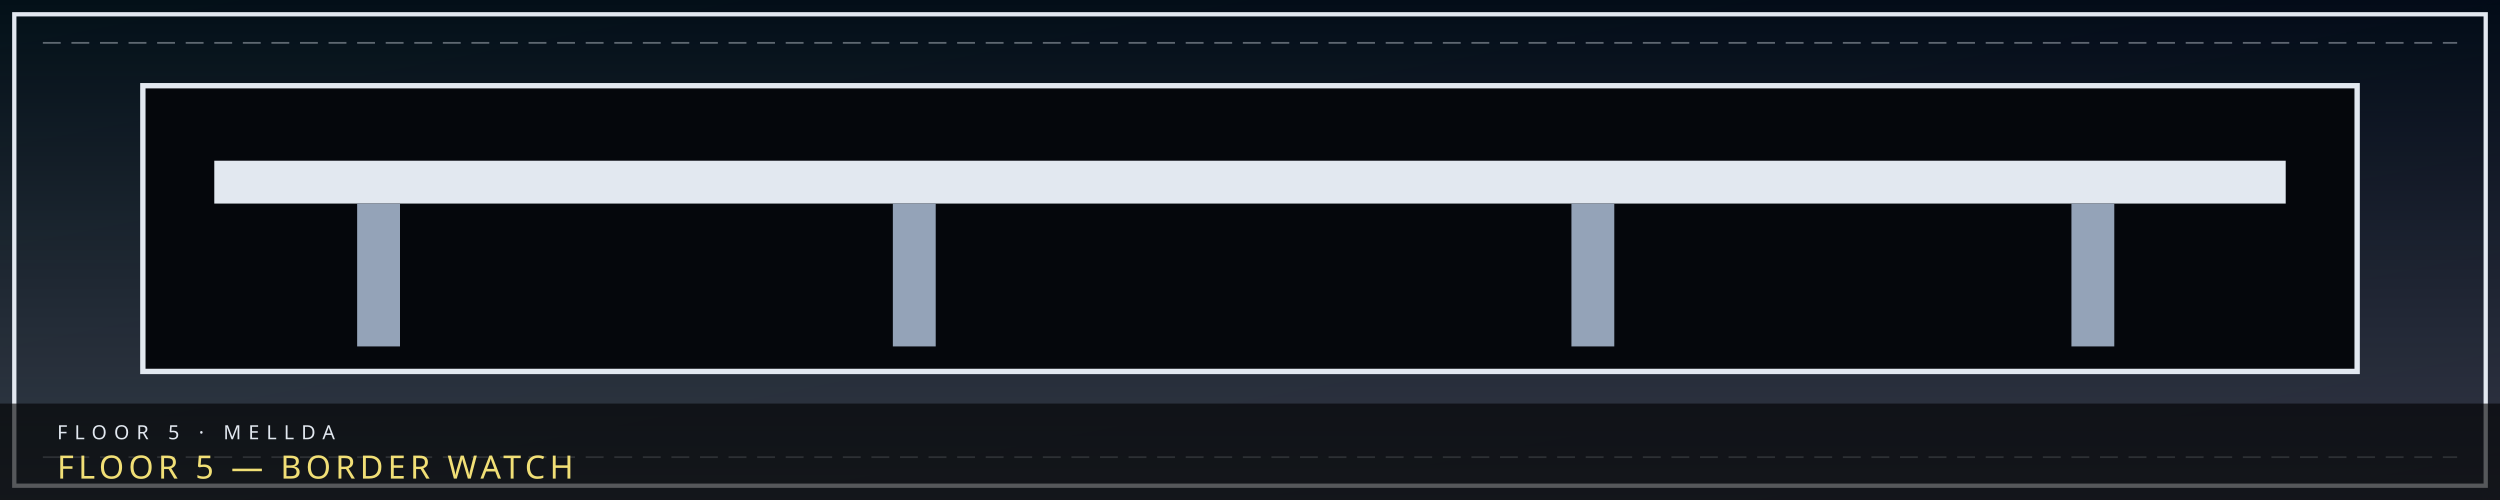
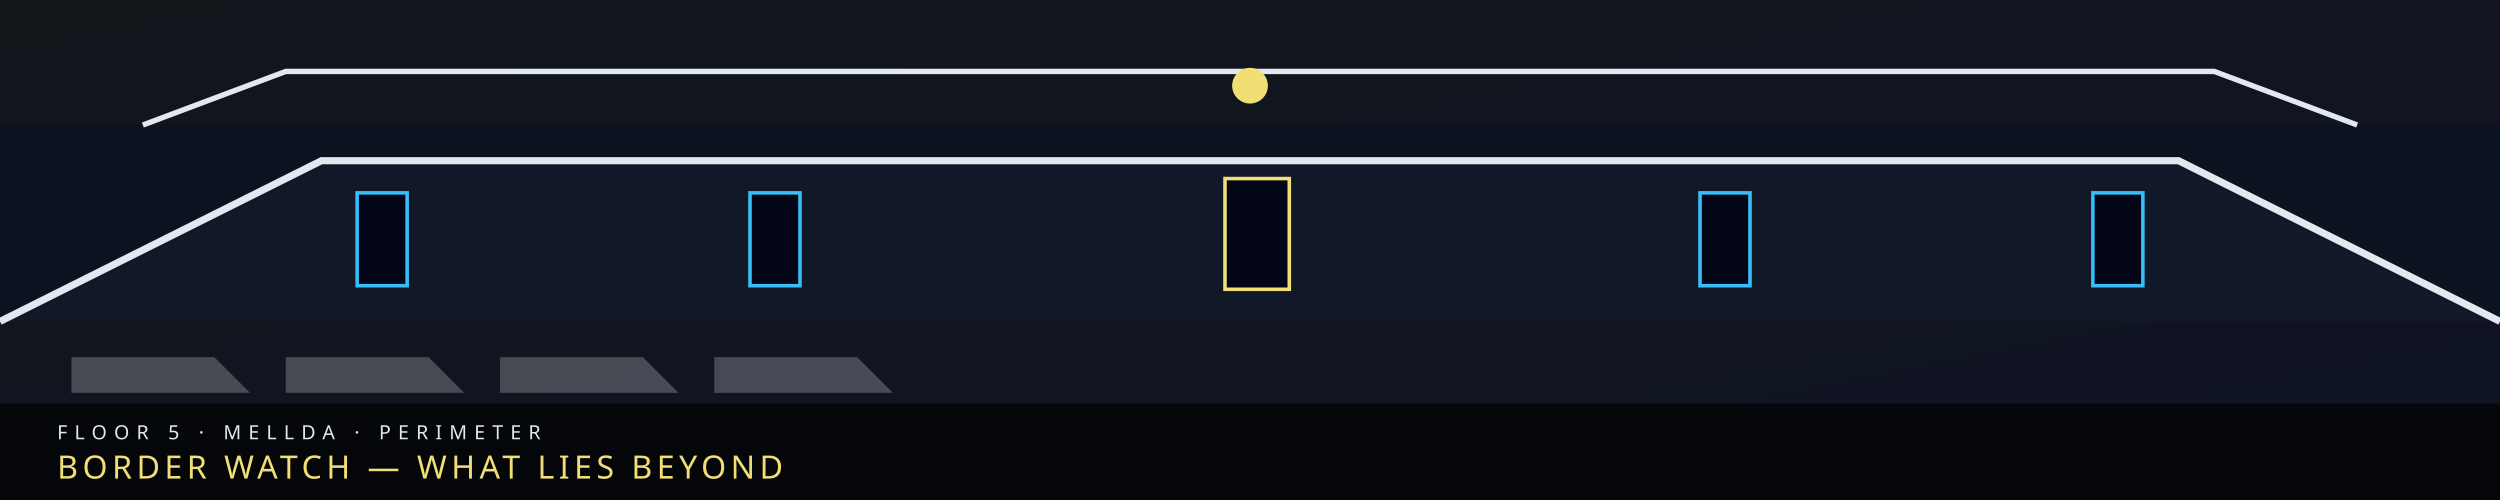
- <svg xmlns="http://www.w3.org/2000/svg" viewBox="0 0 1400 280" width="1400" height="280" role="img" aria-label="FLOOR 5  —  BORDER WATCH">
+ <svg xmlns="http://www.w3.org/2000/svg" viewBox="0 0 1400 280" width="1400" height="280" role="img" aria-label="Floor 5 Border Watch — perimeter bulwark and watch slits">
  <defs>
    <linearGradient id="bgf5b" x1="0" y1="0" x2="1" y2="1">
-       <stop offset="0" stop-color="#031018" />
+       <stop offset="0" stop-color="#05080e" />
      <stop offset="1" stop-color="#020617" />
    </linearGradient>
-     <linearGradient id="fdf5b" x1="0" y1="0" x2="0" y2="1">
-       <stop offset="0" stop-color="#e2e8f0" stop-opacity="0" />
-       <stop offset="1" stop-color="#e2e8f0" stop-opacity=".22" />
+     <linearGradient id="acf5b" x1="0" y1="0" x2="0" y2="1">
+       <stop offset="0" stop-color="#e2e8f0" />
+       <stop offset="1" stop-color="#000" />
    </linearGradient>
+     <filter id="glf5b" x="-20%" y="-20%" width="140%" height="140%">
+       <feGaussianBlur stdDeviation="2.4" result="b" />
+       <feMerge>
+         <feMergeNode in="b" />
+         <feMergeNode in="SourceGraphic" />
+       </feMerge>
+     </filter>
  </defs>
  <rect width="1400" height="280" fill="url(#bgf5b)" />
-   <rect width="1400" height="280" fill="url(#fdf5b)" />
-   <polygon points="8,8 1392,8 1392,272 8,272" fill="none" stroke="#e2e8f0" stroke-width="2.4" />
-   <line x1="24" y1="24" x2="1376" y2="24" stroke="#e2e8f0" stroke-width="1" stroke-dasharray="10 6" opacity=".4" />
-   <line x1="24" y1="256" x2="1376" y2="256" stroke="#e2e8f0" stroke-width="1" stroke-dasharray="10 6" opacity=".4" />
-   <rect x="80" y="48" width="1240" height="160" fill="#05070c" stroke="#e2e8f0" stroke-width="3" />
-   <rect x="120" y="90" width="1160" height="24" fill="#e2e8f0" />
-   <rect x="200" y="114" width="24" height="80" fill="#94a3b8" />
-   <rect x="500" y="114" width="24" height="80" fill="#94a3b8" />
-   <rect x="880" y="114" width="24" height="80" fill="#94a3b8" />
-   <rect x="1160" y="114" width="24" height="80" fill="#94a3b8" />
-   <rect x="0" y="226" width="1400" height="54" fill="#000" opacity=".62" />
-   <text x="32" y="246" fill="#e2e8f0" font-family="Impact, Arial Black, sans-serif" font-size="11" letter-spacing="4">FLOOR 5  ·  MELLDA</text>
-   <text x="32" y="268" fill="#f1df76" font-family="Impact, Arial Black, sans-serif" font-size="18" letter-spacing="2.5">FLOOR 5  —  BORDER WATCH</text>
+   <rect width="1400" height="280" fill="#e2e8f0" opacity=".06" />
+   <rect x="0" y="70" width="1400" height="110" fill="#0b1220" />
+   <path d="M0 180 L180 90 H1220 L1400 180" fill="#111827" stroke="#e2e8f0" stroke-width="4" />
+   <rect x="200" y="108" width="28" height="52" fill="#020617" stroke="#38bdf8" stroke-width="2" />
+   <rect x="420" y="108" width="28" height="52" fill="#020617" stroke="#38bdf8" stroke-width="2" />
+   <rect x="686" y="100" width="36" height="62" fill="#020617" stroke="#f1df76" stroke-width="2" />
+   <rect x="952" y="108" width="28" height="52" fill="#020617" stroke="#38bdf8" stroke-width="2" />
+   <rect x="1172" y="108" width="28" height="52" fill="#020617" stroke="#38bdf8" stroke-width="2" />
+   <path d="M80 70 L160 40 H1240 L1320 70" fill="none" stroke="#e2e8f0" stroke-width="3" />
+   <circle cx="700" cy="48" r="10" fill="#f1df76" />
+   <path d="M40 200 h80 l20 20 H40z M160 200 h80 l20 20 H160z M280 200 h80 l20 20 H280z M400 200 h80 l20 20 H400z" fill="#e2e8f0" opacity=".25" />
+   <rect x="0" y="226" width="1400" height="54" fill="#000" opacity=".72" />
+   <text x="32" y="246" fill="#e2e8f0" font-family="Impact, Arial Black, sans-serif" font-size="11" letter-spacing="4">FLOOR 5  ·  MELLDA  ·  PERIMETER</text>
+   <text x="32" y="268" fill="#f1df76" font-family="Impact, Arial Black, sans-serif" font-size="18" letter-spacing="2.5">BORDER WATCH  —  WHAT LIES BEYOND</text>
</svg>
